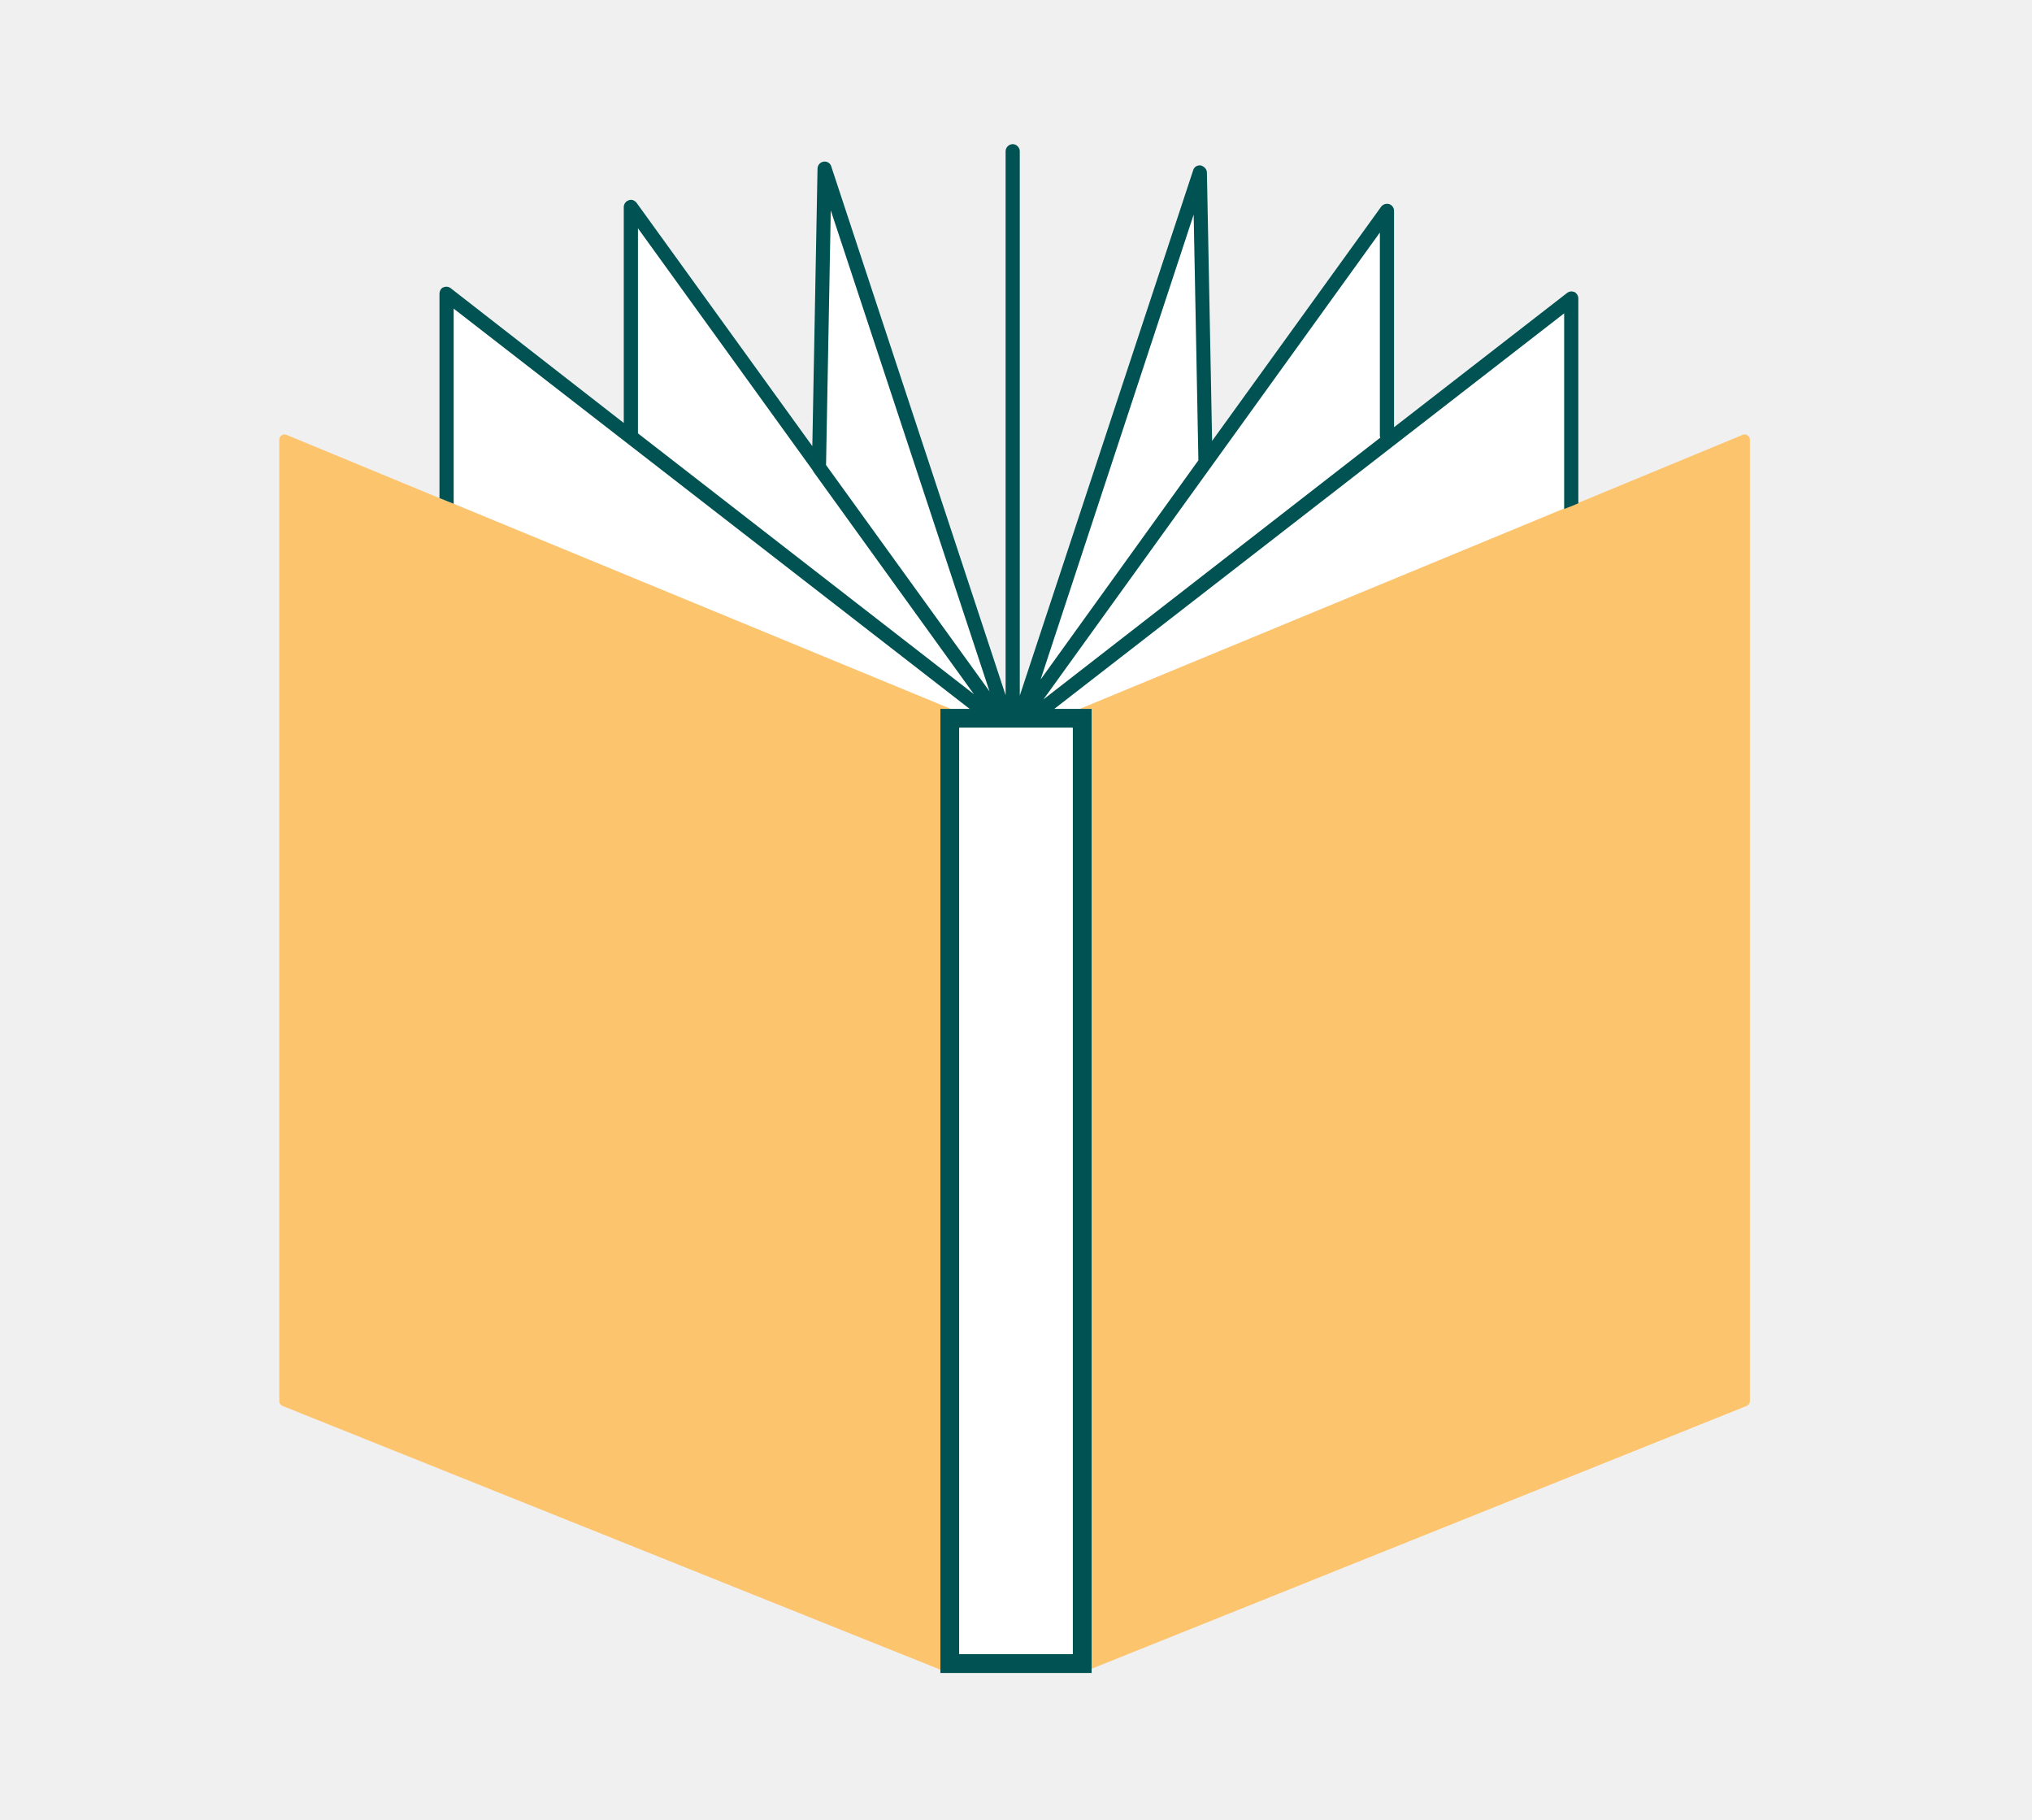
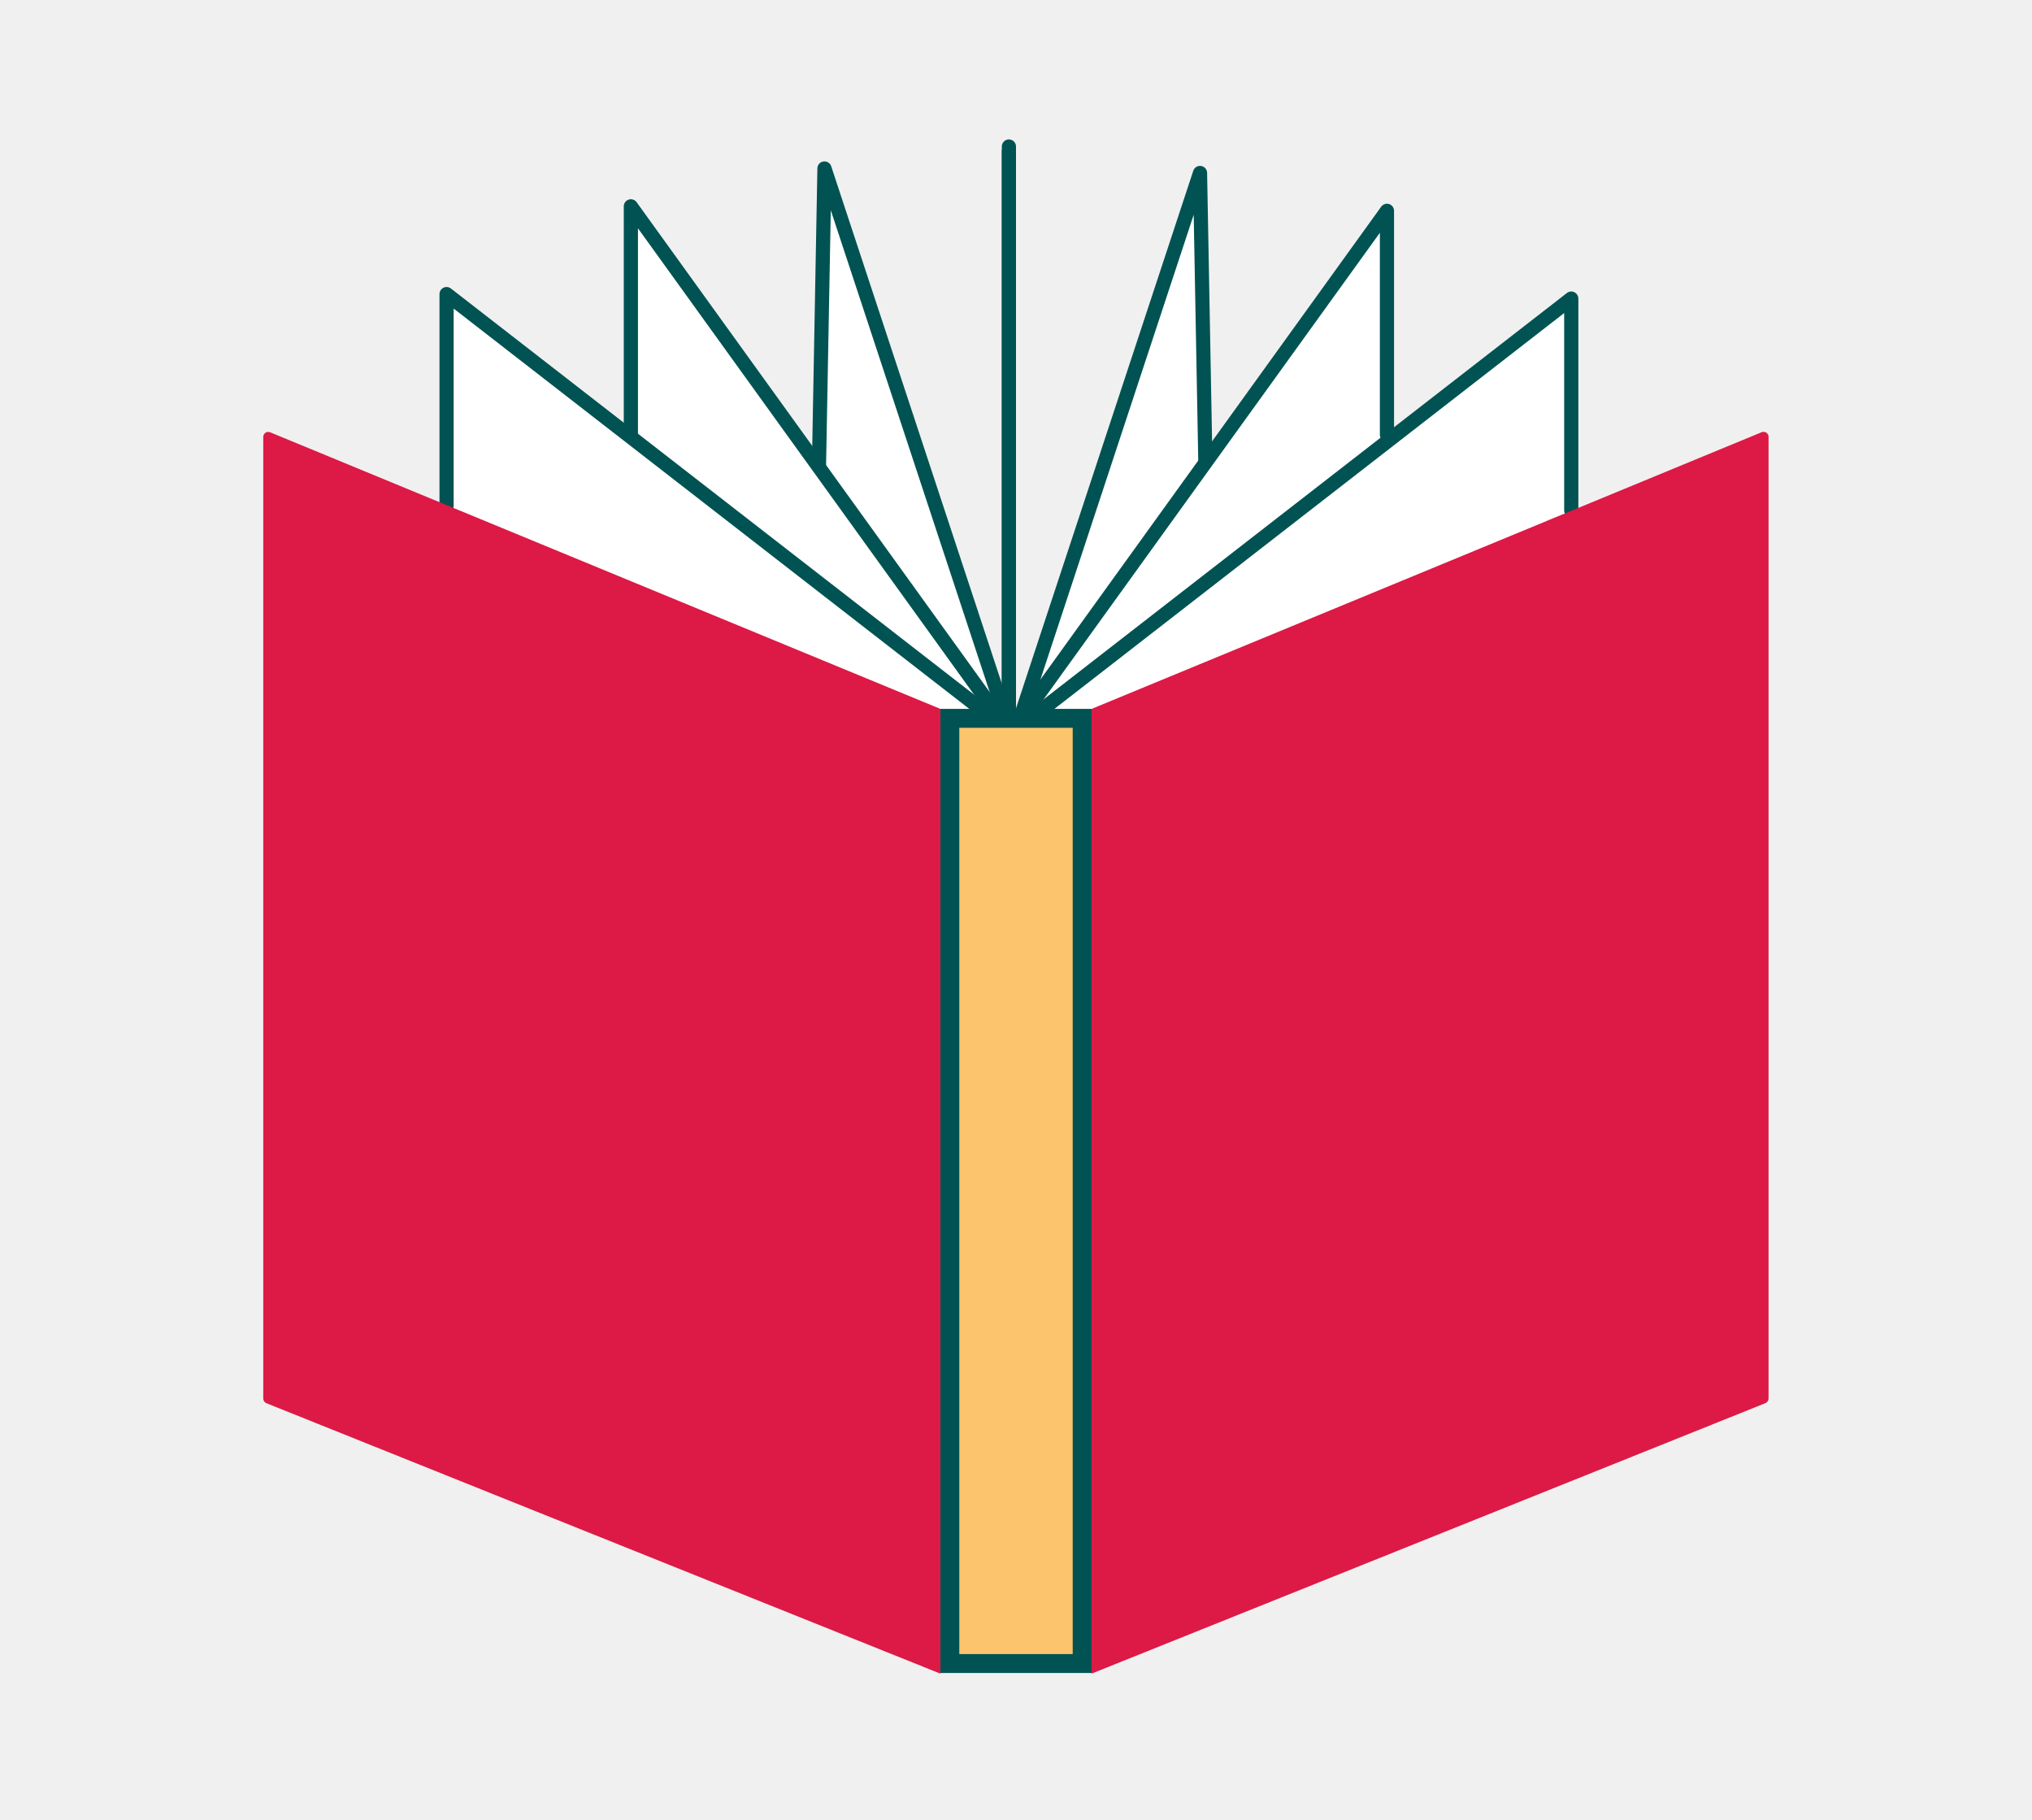
- <svg xmlns="http://www.w3.org/2000/svg" version="1.1" id="Layer_1" x="0px" y="0px" viewBox="0 0 430 385" style="enable-background:new 0 0 430 385;" xml:space="preserve">
-   <style type="text/css">
- 	.st0{display:none;}
- 	.st1{fill:#FFFFFF;}
- 	.st2{fill:#005352;}
- 	.st3{fill:#FDC46E;}
- </style>
-   <g id="sketches" class="st0">
- </g>
-   <g id="books">
- </g>
-   <g id="Layer_5">
- </g>
-   <g id="white">
- </g>
-   <g id="blue_lines">
- </g>
-   <g>
-     <path class="st1" d="M172.3,100c-0.2-0.1-0.3-0.3-0.3-0.5l0,0L135,48.3v43.4l71.2,55.2L172.3,100z" />
-     <polygon class="st1" points="205.2,150 201.2,150 96,106.6 96,65.3  " />
-     <polygon class="st1" points="175.8,44.5 174.8,98.4 209.4,146.3  " />
-     <polygon class="st1" points="252.6,45.4 220.2,143.7 253.6,97.4  " />
-     <path class="st1" d="M292.1,92.6c-0.1-0.2-0.1-0.4-0.1-0.6V49.2L220.8,148L292.1,92.6z" />
-     <polygon class="st1" points="331,66.3 331,107.6 228.5,150 223.1,150  " />
-     <path class="st2" d="M171.9,99.5c0.1,0.2,0.2,0.3,0.3,0.5L171.9,99.5z" />
-     <path class="st3" d="M370.3,93v203.5c0,0.5-0.3,0.8-0.7,1L231,353.1V150h-2.5L331,107.6l1.8-0.7l1.2-0.5L368.8,92   C369.5,91.7,370.3,92.3,370.3,93z" />
-     <path class="st3" d="M201.2,150H199v203.3L59.8,297.5c-0.4-0.2-0.7-0.5-0.7-1V93c0-0.7,0.8-1.3,1.5-1L93,105.4l1.5,0.6l1.5,0.6   L201.2,150z" />
-     <path class="st2" d="M333.2,61.8c-0.5-0.2-1.1-0.2-1.6,0.2L295,90.4V44.6c0-0.6-0.4-1.2-1-1.4s-1.3,0-1.7,0.5l-35.8,49.6l-1.1-56.8   c0-0.7-0.6-1.3-1.3-1.5c-0.7-0.1-1.4,0.3-1.6,1l-36.7,111.2V32c0-0.8-0.7-1.5-1.5-1.5s-1.5,0.7-1.5,1.5v115.1L175.9,35.2   c-0.2-0.7-0.9-1.1-1.6-1c-0.7,0.1-1.3,0.7-1.3,1.5l-1.1,58.7l-37.2-51.5c-0.4-0.5-1.1-0.8-1.7-0.5c-0.6,0.2-1,0.8-1,1.4v45.7   L95.4,61c-0.5-0.4-1.1-0.4-1.6-0.2c-0.5,0.2-0.8,0.8-0.8,1.4v43.2l1.5,0.6l1.5,0.6V65.3L205.2,150H199v204h32V150h-7.9L331,66.3   v41.4l1.8-0.7l1.2-0.5V63.2C334,62.6,333.7,62.1,333.2,61.8z M252.6,45.4l1,52l-33.4,46.4L252.6,45.4z M175.8,44.5l33.6,101.8   l-34.6-47.9L175.8,44.5z M135,91.7V48.3l36.9,51.1l0,0l0.3,0.5l33.9,47L135,91.7z M227,154v196h-24V154H227z M220.8,148L292,49.2   V92c0,0.2,0,0.4,0.1,0.6L220.8,148z" />
-     <rect x="203" y="154" class="st1" width="24" height="196" />
-   </g>
+ <svg xmlns="http://www.w3.org/2000/svg" width="430" height="385" viewBox="0 0 430 385">
+   <defs>
+     <style>.a,.c{fill:#fff;}.b{fill:none;stroke-miterlimit:10;}.b,.c{stroke:#005352;stroke-linecap:round;stroke-width:3px;}.c{stroke-linejoin:round;}.d{fill:#dd1945;}.e{fill:#fdc46e;}.f{fill:#005352;}</style>
+   </defs>
+   <polygon class="a" points="220.64 150.61 325.2 107.1 329.06 113.07 232.92 154.12 220.64 150.61" />
+   <polygon class="a" points="98.19 105.35 206.61 149.56 196.08 152.72 96.44 110.96 98.19 105.35" />
+   <line class="b" x1="213.5" y1="32" x2="213.5" y2="152" />
+   <polyline class="c" points="216.21 151 253.94 36.6 255.07 97.59" />
+   <polyline class="c" points="215.74 152.49 293.5 44.61 293.5 92" />
+   <polyline class="c" points="217.84 152.21 332.5 63.18 332.5 108" />
+   <line class="b" x1="213.5" y1="31" x2="213.5" y2="151" />
+   <polyline class="c" points="212.2 150.05 174.47 35.65 173.3 98.87" />
+   <polyline class="c" points="211.26 151.54 133.5 43.66 133.5 92" />
+   <polyline class="c" points="209.16 151.24 94.5 62.23 94.5 107" />
+   <path class="d" d="M231,354.13l142.59-57.23a1.05,1.05,0,0,0,.66-1V92.45a1.05,1.05,0,0,0-1.45-1L231,150V354.13Z" />
+   <path class="d" d="M199,354.14L56.37,296.91a1.05,1.05,0,0,1-.66-1V92.47a1.05,1.05,0,0,1,1.45-1L199,150V354.14Z" />
+   <rect class="e" x="201" y="152" width="28" height="200" />
+   <path class="f" d="M227,154V350H203V154h24m4-4H199V354h32V150h0Z" />
</svg>
